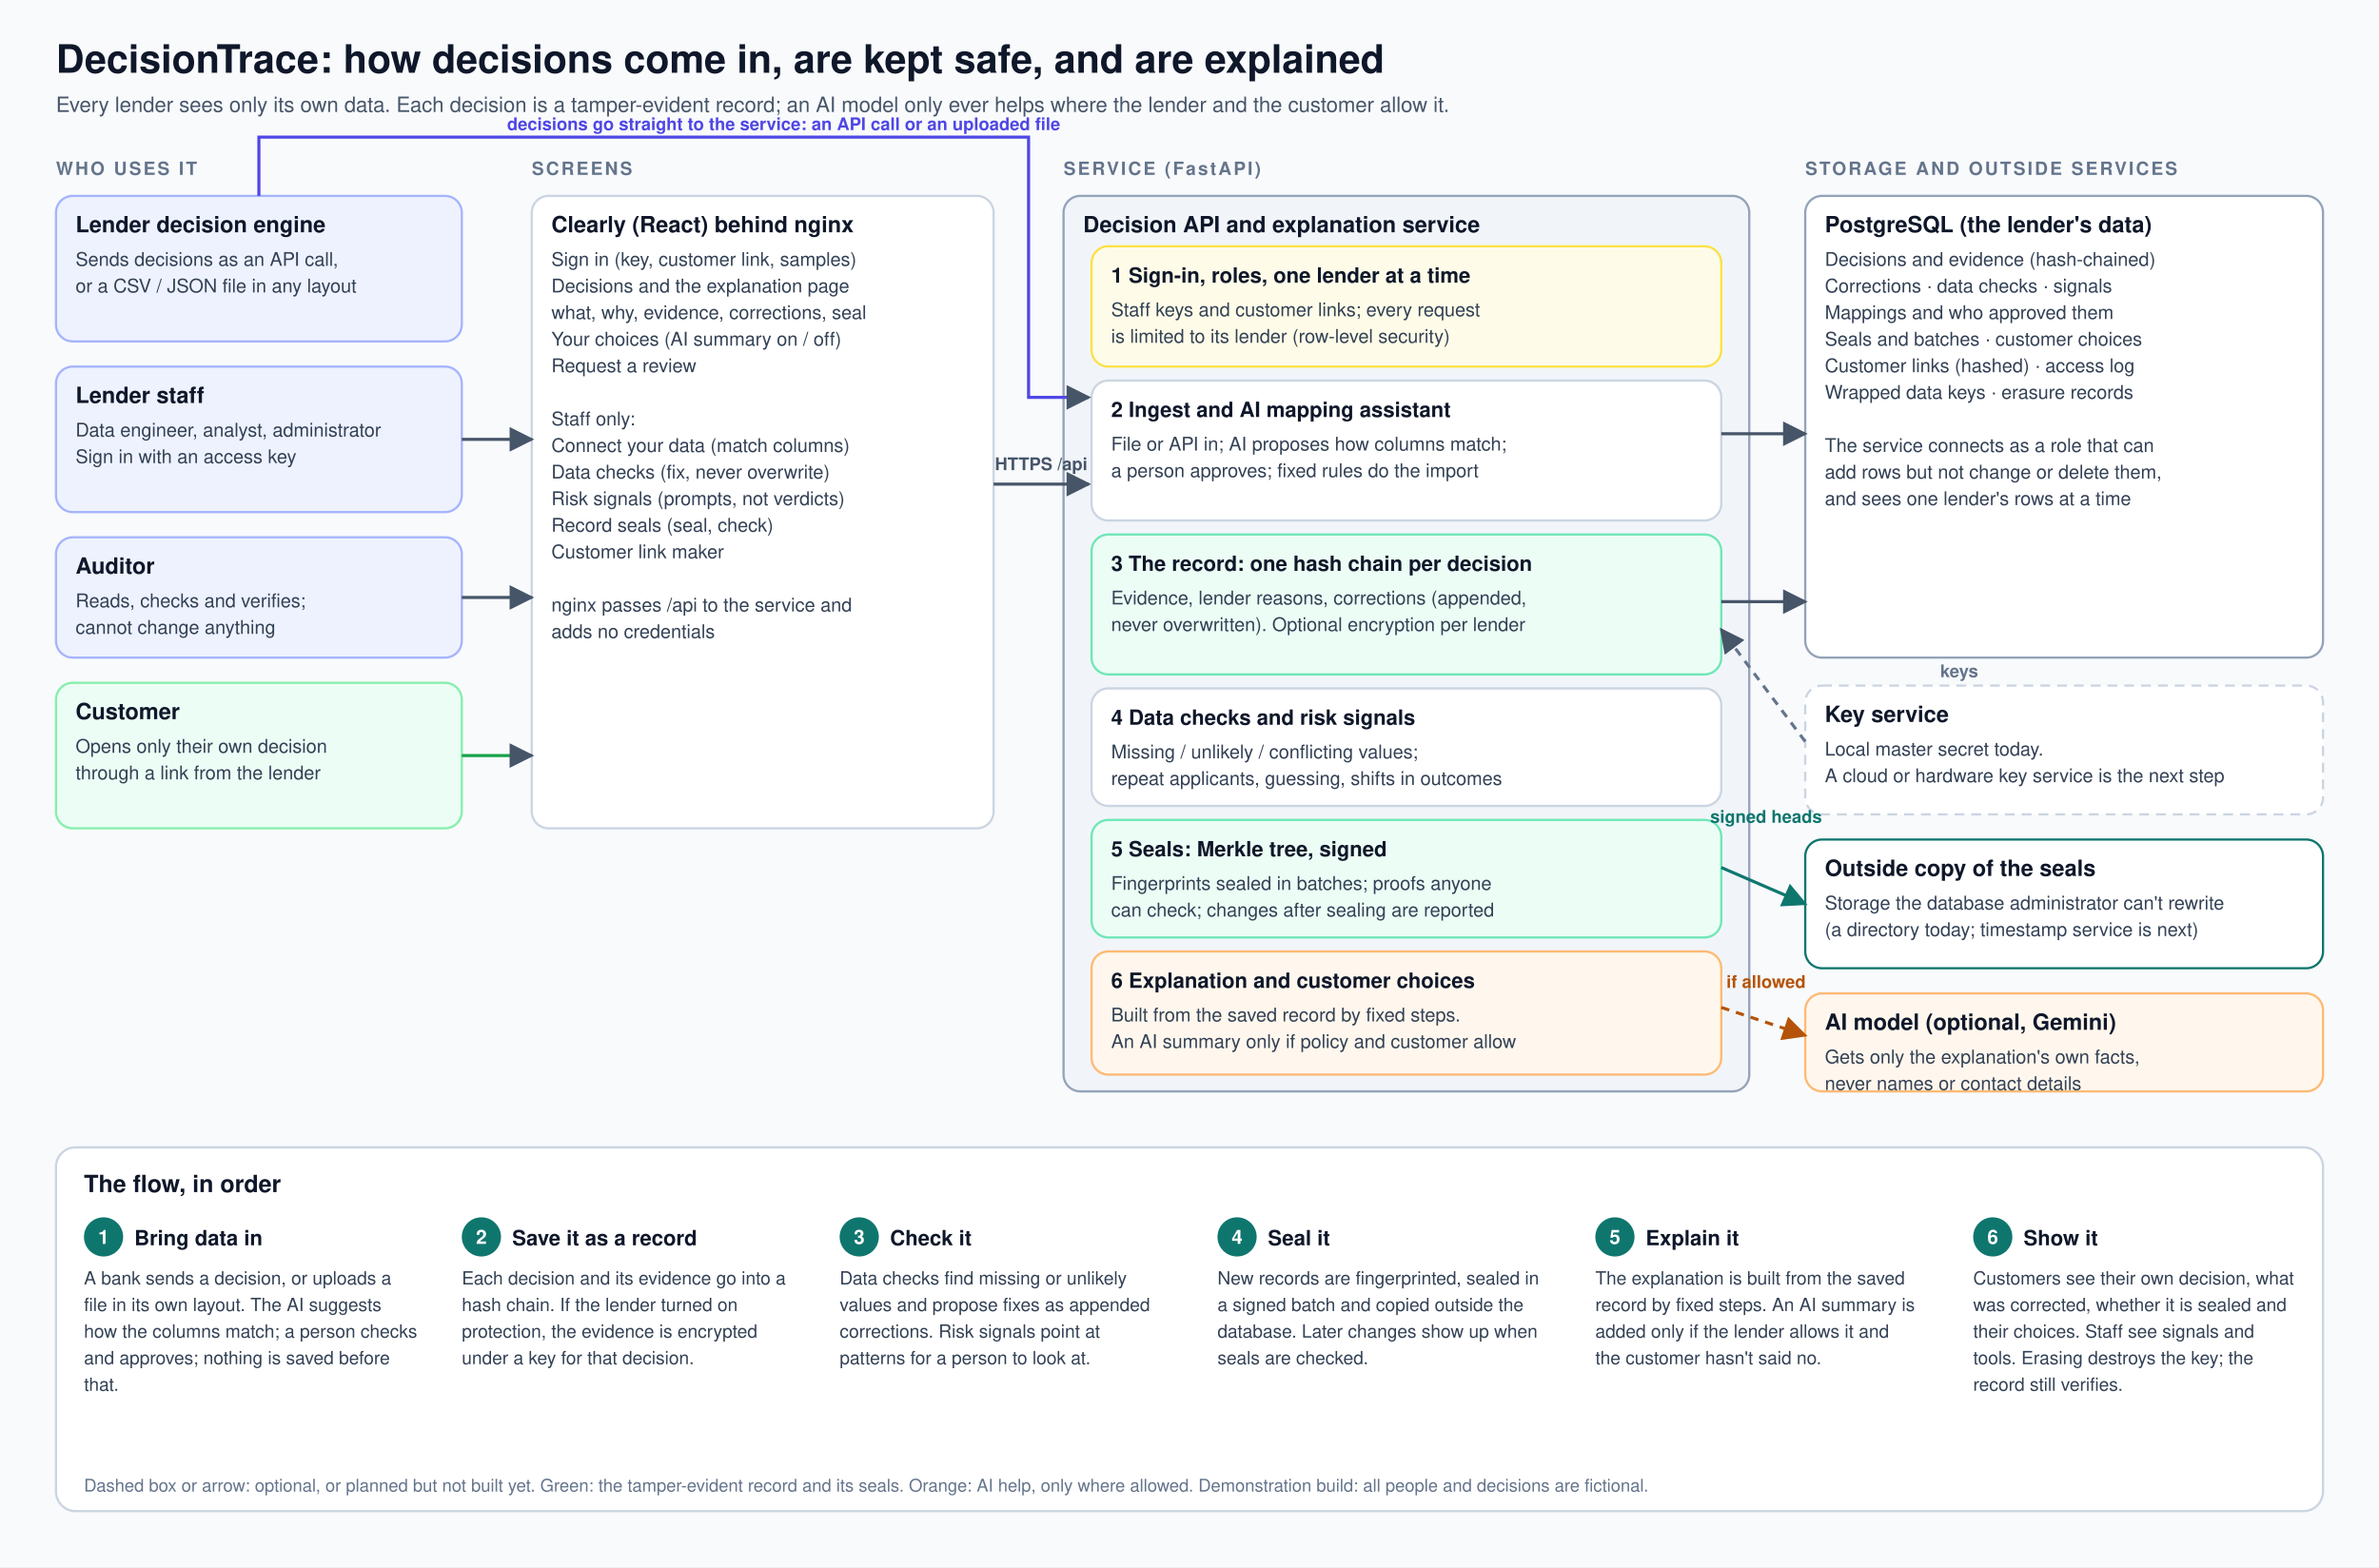
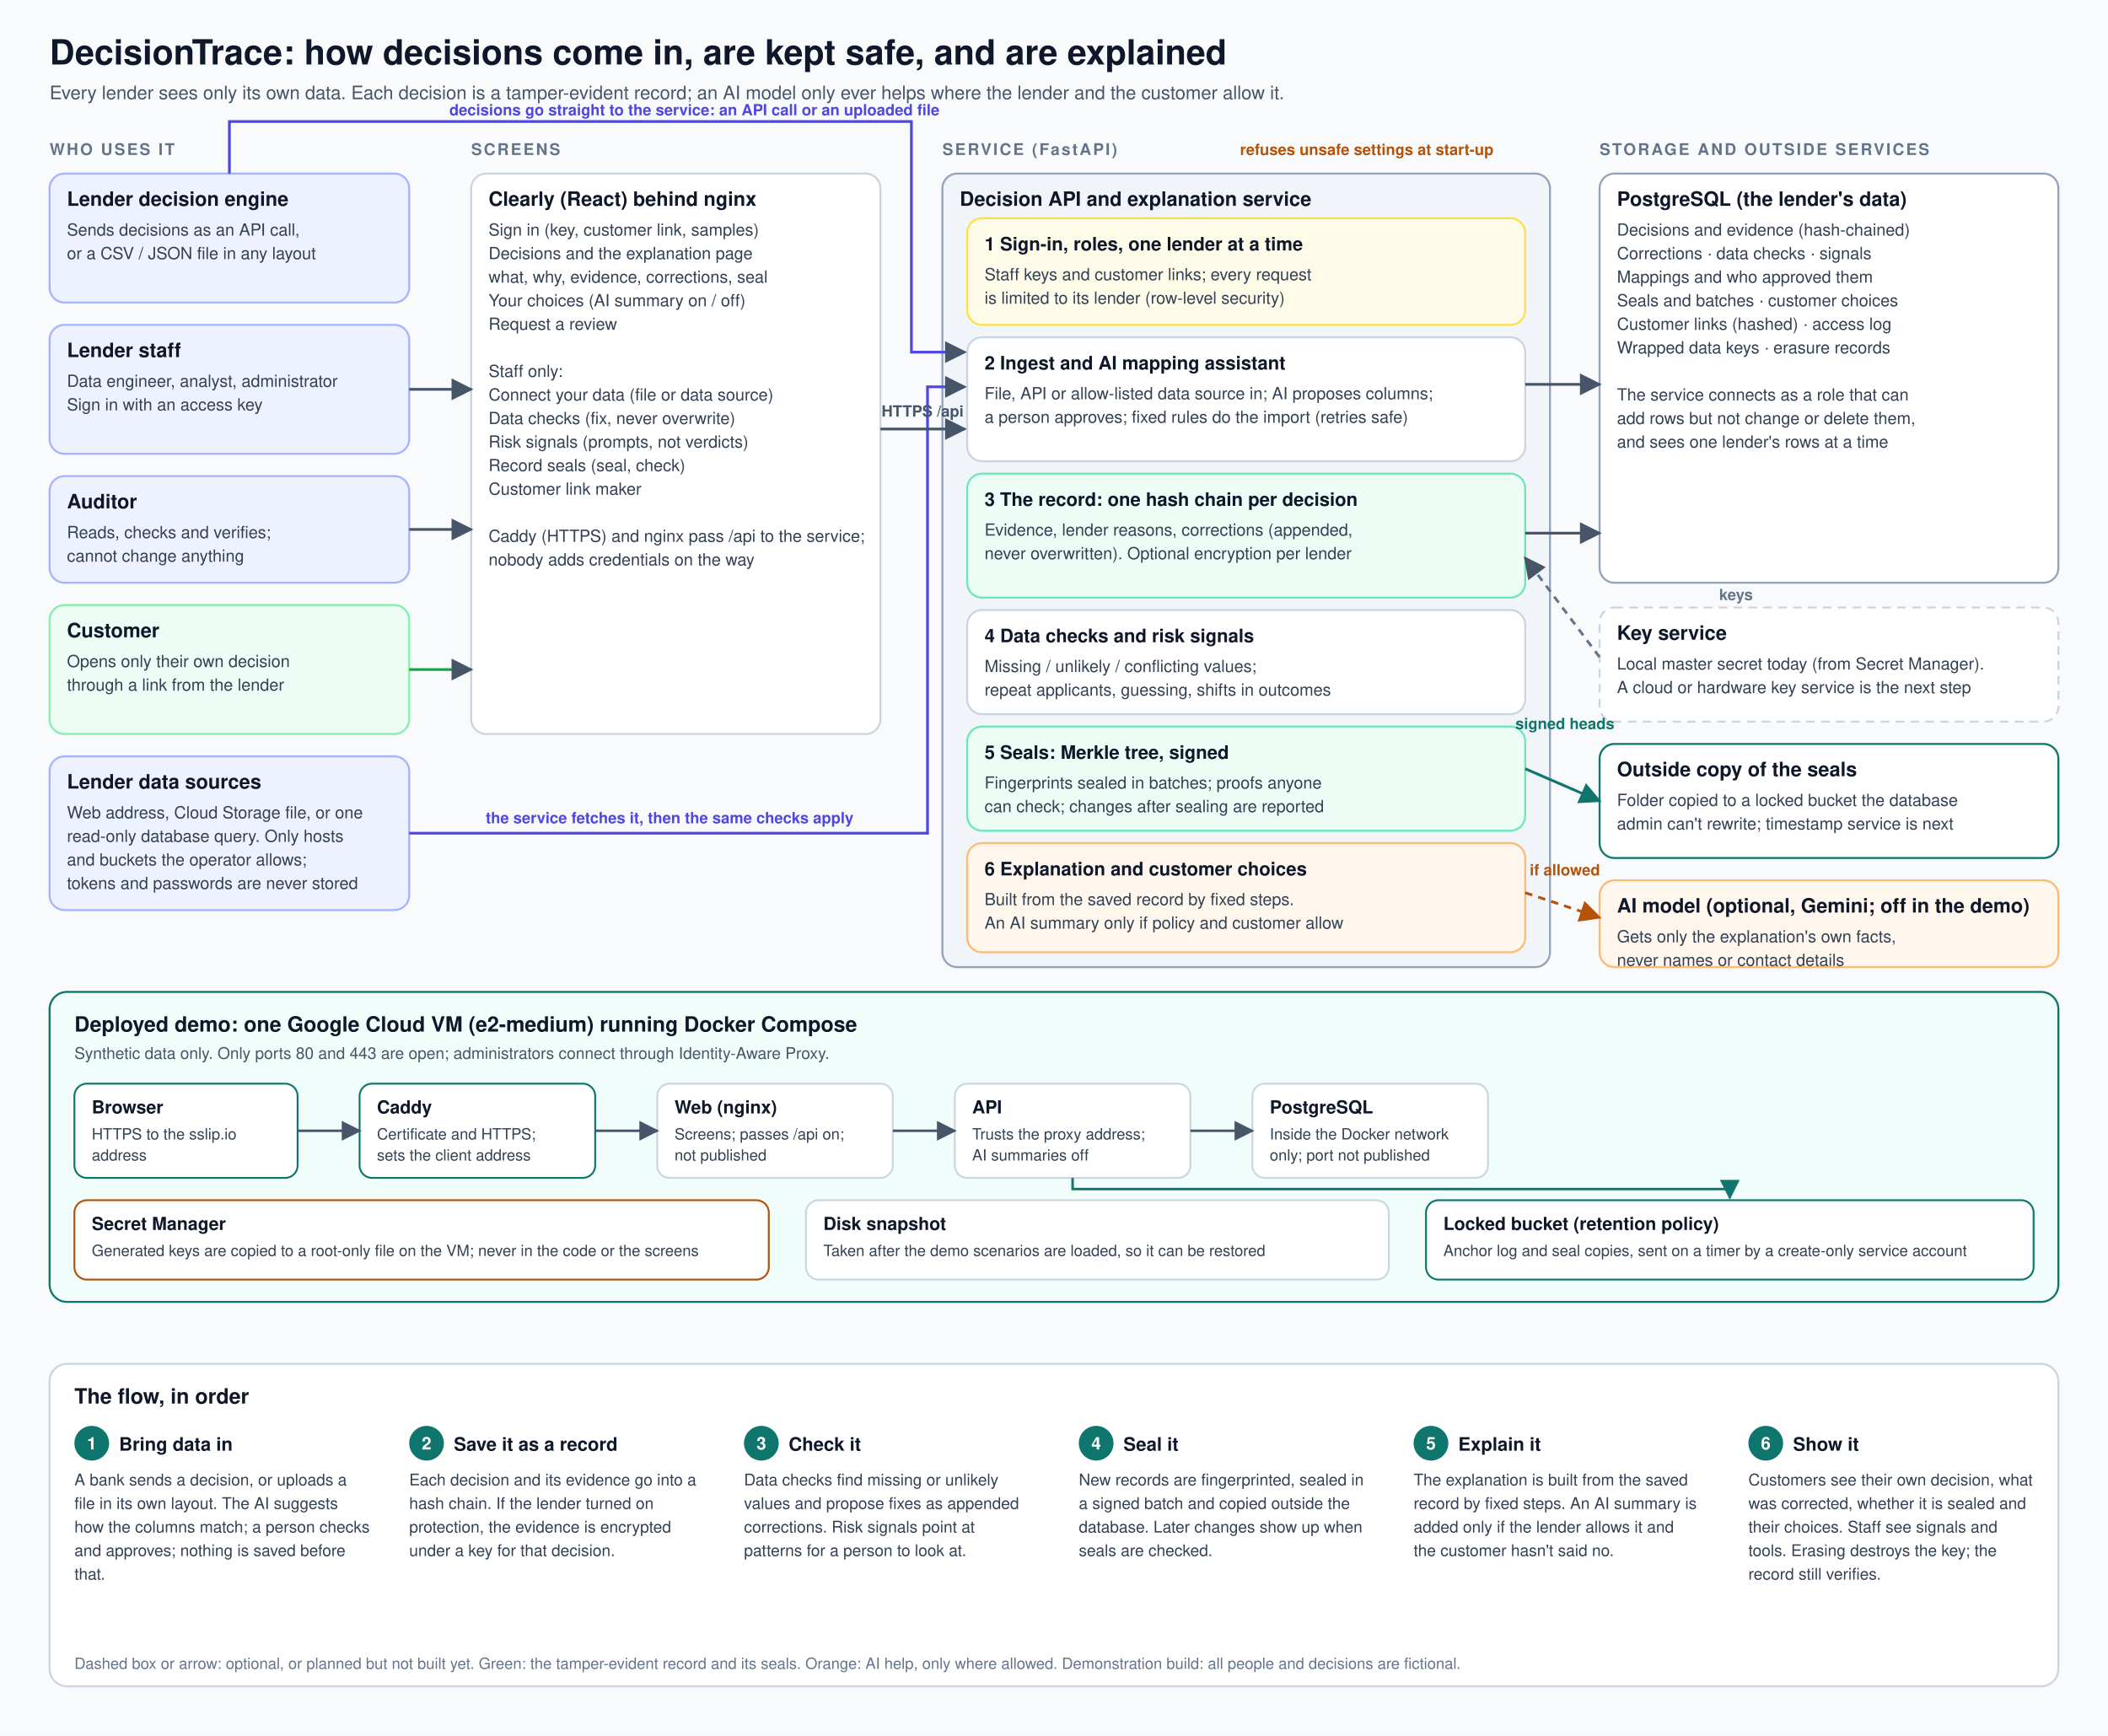
- <svg xmlns="http://www.w3.org/2000/svg" viewBox="0 0 1700 1120" width="1700" height="1120" font-family="-apple-system,Segoe UI,Helvetica,Arial,sans-serif">
+ <svg xmlns="http://www.w3.org/2000/svg" viewBox="0 0 1700 1400" width="1700" height="1400" font-family="-apple-system,Segoe UI,Helvetica,Arial,sans-serif">
  <defs>
    <marker id="ar" viewBox="0 0 10 10" refX="9" refY="5" markerWidth="8" markerHeight="8" orient="auto-start-reverse">
      <path d="M0 0L10 5L0 10z" fill="#475569" />
    </marker>
    <marker id="ag" viewBox="0 0 10 10" refX="9" refY="5" markerWidth="8" markerHeight="8" orient="auto-start-reverse">
      <path d="M0 0L10 5L0 10z" fill="#0f766e" />
    </marker>
    <marker id="ao" viewBox="0 0 10 10" refX="9" refY="5" markerWidth="8" markerHeight="8" orient="auto-start-reverse">
      <path d="M0 0L10 5L0 10z" fill="#b45309" />
    </marker>
  </defs>
  <rect width="100%" height="100%" fill="#f8fafc" />
  <text x="40" y="52" font-size="28" font-weight="800" fill="#0f172a">DecisionTrace: how decisions come in, are kept safe, and are explained</text>
  <text x="40" y="80" font-size="15" fill="#475569">Every lender sees only its own data. Each decision is a tamper-evident record; an AI model only ever helps where the lender and the customer allow it.</text>
  <text x="40" y="125" font-size="13" font-weight="800" fill="#64748b" letter-spacing="1.5">WHO USES IT</text>
  <text x="380" y="125" font-size="13" font-weight="800" fill="#64748b" letter-spacing="1.5">SCREENS</text>
  <text x="760" y="125" font-size="13" font-weight="800" fill="#64748b" letter-spacing="1.5">SERVICE (FastAPI)</text>
+   <text x="1000" y="125" font-size="12.5" fill="#b45309" font-weight="600">refuses unsafe settings at start-up</text>
  <text x="1290" y="125" font-size="13" font-weight="800" fill="#64748b" letter-spacing="1.5">STORAGE AND OUTSIDE SERVICES</text>
  <rect x="40" y="140" width="290" height="104" rx="12" fill="#eef2ff" stroke="#a5b4fc" stroke-width="1.6" />
  <text x="54" y="166" font-size="16" font-weight="700" fill="#0f172a">Lender decision engine</text>
  <text x="54" y="190" font-size="13.5" fill="#334155">Sends decisions as an API call,</text>
  <text x="54" y="209" font-size="13.5" fill="#334155">or a CSV / JSON file in any layout</text>
  <rect x="40" y="262" width="290" height="104" rx="12" fill="#eef2ff" stroke="#a5b4fc" stroke-width="1.6" />
  <text x="54" y="288" font-size="16" font-weight="700" fill="#0f172a">Lender staff</text>
  <text x="54" y="312" font-size="13.5" fill="#334155">Data engineer, analyst, administrator</text>
  <text x="54" y="331" font-size="13.5" fill="#334155">Sign in with an access key</text>
  <rect x="40" y="384" width="290" height="86" rx="12" fill="#eef2ff" stroke="#a5b4fc" stroke-width="1.6" />
  <text x="54" y="410" font-size="16" font-weight="700" fill="#0f172a">Auditor</text>
  <text x="54" y="434" font-size="13.5" fill="#334155">Reads, checks and verifies;</text>
  <text x="54" y="453" font-size="13.5" fill="#334155">cannot change anything</text>
  <rect x="40" y="488" width="290" height="104" rx="12" fill="#ecfdf5" stroke="#86efac" stroke-width="1.6" />
  <text x="54" y="514" font-size="16" font-weight="700" fill="#0f172a">Customer</text>
  <text x="54" y="538" font-size="13.5" fill="#334155">Opens only their own decision</text>
  <text x="54" y="557" font-size="13.5" fill="#334155">through a link from the lender</text>
+   <rect x="40" y="610" width="290" height="124" rx="12" fill="#eef2ff" stroke="#a5b4fc" stroke-width="1.6" stroke-dasharray="0" />
+   <text x="54" y="636" font-size="16" font-weight="700" fill="#0f172a">Lender data sources</text>
+   <text x="54" y="660" font-size="13.5" fill="#334155">Web address, Cloud Storage file, or one</text>
+   <text x="54" y="679" font-size="13.5" fill="#334155">read-only database query. Only hosts</text>
+   <text x="54" y="698" font-size="13.5" fill="#334155">and buckets the operator allows;</text>
+   <text x="54" y="717" font-size="13.5" fill="#334155">tokens and passwords are never stored</text>
  <rect x="380" y="140" width="330" height="452" rx="12" fill="#fff" stroke="#cbd5e1" stroke-width="1.6" />
  <text x="394" y="166" font-size="16" font-weight="700" fill="#0f172a">Clearly (React) behind nginx</text>
  <text x="394" y="190" font-size="13.5" fill="#334155">Sign in  (key, customer link, samples)</text>
  <text x="394" y="209" font-size="13.5" fill="#334155">Decisions and the explanation page</text>
  <text x="394" y="228" font-size="13.5" fill="#334155">   what, why, evidence, corrections, seal</text>
  <text x="394" y="247" font-size="13.5" fill="#334155">Your choices  (AI summary on / off)</text>
  <text x="394" y="266" font-size="13.5" fill="#334155">Request a review</text>
  <text x="394" y="285" font-size="13.5" fill="#334155" />
  <text x="394" y="304" font-size="13.5" fill="#334155">Staff only:</text>
-   <text x="394" y="323" font-size="13.5" fill="#334155">Connect your data  (match columns)</text>
+   <text x="394" y="323" font-size="13.5" fill="#334155">Connect your data  (file or data source)</text>
  <text x="394" y="342" font-size="13.5" fill="#334155">Data checks  (fix, never overwrite)</text>
  <text x="394" y="361" font-size="13.5" fill="#334155">Risk signals  (prompts, not verdicts)</text>
  <text x="394" y="380" font-size="13.5" fill="#334155">Record seals  (seal, check)</text>
  <text x="394" y="399" font-size="13.5" fill="#334155">Customer link maker</text>
  <text x="394" y="418" font-size="13.5" fill="#334155" />
-   <text x="394" y="437" font-size="13.5" fill="#334155">nginx passes /api to the service and</text>
-   <text x="394" y="456" font-size="13.5" fill="#334155">adds no credentials</text>
+   <text x="394" y="437" font-size="13.5" fill="#334155">Caddy (HTTPS) and nginx pass /api to the service;</text>
+   <text x="394" y="456" font-size="13.5" fill="#334155">nobody adds credentials on the way</text>
  <rect x="760" y="140" width="490" height="640" rx="12" fill="#f1f5f9" stroke="#94a3b8" stroke-width="1.6" />
  <text x="774" y="166" font-size="16" font-weight="700" fill="#0f172a">Decision API and explanation service</text>
  <rect x="780" y="176" width="450" height="86" rx="12" fill="#fefce8" stroke="#fde047" stroke-width="1.6" />
  <text x="794" y="202" font-size="15" font-weight="700" fill="#0f172a">1  Sign-in, roles, one lender at a time</text>
  <text x="794" y="226" font-size="13.5" fill="#334155">Staff keys and customer links; every request</text>
  <text x="794" y="245" font-size="13.5" fill="#334155">is limited to its lender (row-level security)</text>
  <rect x="780" y="272" width="450" height="100" rx="12" fill="#fff" stroke="#cbd5e1" stroke-width="1.6" />
  <text x="794" y="298" font-size="15" font-weight="700" fill="#0f172a">2  Ingest and AI mapping assistant</text>
-   <text x="794" y="322" font-size="13.5" fill="#334155">File or API in; AI proposes how columns match;</text>
-   <text x="794" y="341" font-size="13.5" fill="#334155">a person approves; fixed rules do the import</text>
+   <text x="794" y="322" font-size="13.5" fill="#334155">File, API or allow-listed data source in; AI proposes columns;</text>
+   <text x="794" y="341" font-size="13.5" fill="#334155">a person approves; fixed rules do the import (retries safe)</text>
  <rect x="780" y="382" width="450" height="100" rx="12" fill="#ecfdf5" stroke="#6ee7b7" stroke-width="1.6" />
  <text x="794" y="408" font-size="15" font-weight="700" fill="#0f172a">3  The record: one hash chain per decision</text>
  <text x="794" y="432" font-size="13.5" fill="#334155">Evidence, lender reasons, corrections (appended,</text>
  <text x="794" y="451" font-size="13.5" fill="#334155">never overwritten). Optional encryption per lender</text>
  <rect x="780" y="492" width="450" height="84" rx="12" fill="#fff" stroke="#cbd5e1" stroke-width="1.6" />
  <text x="794" y="518" font-size="15" font-weight="700" fill="#0f172a">4  Data checks and risk signals</text>
  <text x="794" y="542" font-size="13.5" fill="#334155">Missing / unlikely / conflicting values;</text>
  <text x="794" y="561" font-size="13.5" fill="#334155">repeat applicants, guessing, shifts in outcomes</text>
  <rect x="780" y="586" width="450" height="84" rx="12" fill="#ecfdf5" stroke="#6ee7b7" stroke-width="1.6" />
  <text x="794" y="612" font-size="15" font-weight="700" fill="#0f172a">5  Seals: Merkle tree, signed</text>
  <text x="794" y="636" font-size="13.5" fill="#334155">Fingerprints sealed in batches; proofs anyone</text>
  <text x="794" y="655" font-size="13.5" fill="#334155">can check; changes after sealing are reported</text>
  <rect x="780" y="680" width="450" height="88" rx="12" fill="#fff7ed" stroke="#fdba74" stroke-width="1.6" />
  <text x="794" y="706" font-size="15" font-weight="700" fill="#0f172a">6  Explanation and customer choices</text>
  <text x="794" y="730" font-size="13.5" fill="#334155">Built from the saved record by fixed steps.</text>
  <text x="794" y="749" font-size="13.5" fill="#334155">An AI summary only if policy and customer allow</text>
  <rect x="1290" y="140" width="370" height="330" rx="12" fill="#fff" stroke="#94a3b8" stroke-width="1.6" />
  <text x="1304" y="166" font-size="16" font-weight="700" fill="#0f172a">PostgreSQL (the lender's data)</text>
  <text x="1304" y="190" font-size="13.5" fill="#334155">Decisions and evidence (hash-chained)</text>
  <text x="1304" y="209" font-size="13.5" fill="#334155">Corrections  ·  data checks  ·  signals</text>
  <text x="1304" y="228" font-size="13.5" fill="#334155">Mappings and who approved them</text>
  <text x="1304" y="247" font-size="13.5" fill="#334155">Seals and batches  ·  customer choices</text>
  <text x="1304" y="266" font-size="13.5" fill="#334155">Customer links (hashed)  ·  access log</text>
  <text x="1304" y="285" font-size="13.5" fill="#334155">Wrapped data keys  ·  erasure records</text>
  <text x="1304" y="304" font-size="13.5" fill="#334155" />
  <text x="1304" y="323" font-size="13.5" fill="#334155">The service connects as a role that can</text>
  <text x="1304" y="342" font-size="13.5" fill="#334155">add rows but not change or delete them,</text>
  <text x="1304" y="361" font-size="13.5" fill="#334155">and sees one lender's rows at a time</text>
  <rect x="1290" y="490" width="370" height="92" rx="12" fill="#fff" stroke="#cbd5e1" stroke-width="1.6" stroke-dasharray="7 5" />
  <text x="1304" y="516" font-size="16" font-weight="700" fill="#0f172a">Key service</text>
-   <text x="1304" y="540" font-size="13.5" fill="#334155">Local master secret today.</text>
+   <text x="1304" y="540" font-size="13.5" fill="#334155">Local master secret today (from Secret Manager).</text>
  <text x="1304" y="559" font-size="13.5" fill="#334155">A cloud or hardware key service is the next step</text>
  <rect x="1290" y="600" width="370" height="92" rx="12" fill="#fff" stroke="#0f766e" stroke-width="1.6" />
  <text x="1304" y="626" font-size="16" font-weight="700" fill="#0f172a">Outside copy of the seals</text>
-   <text x="1304" y="650" font-size="13.5" fill="#334155">Storage the database administrator can't rewrite</text>
-   <text x="1304" y="669" font-size="13.5" fill="#334155">(a directory today; timestamp service is next)</text>
+   <text x="1304" y="650" font-size="13.5" fill="#334155">Folder copied to a locked bucket the database</text>
+   <text x="1304" y="669" font-size="13.5" fill="#334155">admin can't rewrite; timestamp service is next</text>
  <rect x="1290" y="710" width="370" height="70" rx="12" fill="#fff7ed" stroke="#fdba74" stroke-width="1.6" />
-   <text x="1304" y="736" font-size="16" font-weight="700" fill="#0f172a">AI model (optional, Gemini)</text>
+   <text x="1304" y="736" font-size="16" font-weight="700" fill="#0f172a">AI model (optional, Gemini; off in the demo)</text>
  <text x="1304" y="760" font-size="13.5" fill="#334155">Gets only the explanation's own facts,</text>
  <text x="1304" y="779" font-size="13.5" fill="#334155">never names or contact details</text>
+   <path d="M330 672 L748 672 L748 312 L778 312" fill="none" stroke="#4f46e5" stroke-width="2.2" marker-end="url(#ar)" stroke-dasharray="0" />
+   <text x="540" y="664" font-size="12.5" fill="#4f46e5" font-weight="600" text-anchor="middle">the service fetches it, then the same checks apply</text>
  <path d="M330 314 L380 314" fill="none" stroke="#475569" stroke-width="2.2" marker-end="url(#ar)" />
  <path d="M330 427 L380 427" fill="none" stroke="#475569" stroke-width="2.2" marker-end="url(#ar)" />
  <path d="M330 540 L380 540" fill="none" stroke="#16a34a" stroke-width="2.2" marker-end="url(#ar)" />
  <path d="M710 346 L778 346" fill="none" stroke="#475569" stroke-width="2.2" marker-end="url(#ar)" />
  <text x="744" y="336" font-size="12.5" fill="#475569" text-anchor="middle" font-weight="600">HTTPS /api</text>
  <path d="M1230 310 L1290 310" fill="none" stroke="#475569" stroke-width="2.2" marker-end="url(#ar)" />
  <path d="M1230 430 L1290 430" fill="none" stroke="#475569" stroke-width="2.2" marker-end="url(#ar)" />
  <path d="M1230 620 L1290 646" fill="none" stroke="#0f766e" stroke-width="2.2" marker-end="url(#ag)" />
  <text x="1262" y="588" font-size="12.5" fill="#0f766e" text-anchor="middle" font-weight="600">signed heads</text>
  <path d="M1230 720 L1290 740" fill="none" stroke="#b45309" stroke-width="2.2" marker-end="url(#ao)" stroke-dasharray="6 5" />
  <text x="1262" y="706" font-size="12.5" fill="#b45309" text-anchor="middle" font-weight="600">if allowed</text>
  <path d="M1290 530 L1230 450" fill="none" stroke="#64748b" stroke-width="2.2" marker-end="url(#ar)" stroke-dasharray="6 5" />
  <text x="1400" y="484" font-size="12.5" fill="#64748b" text-anchor="middle" font-weight="600">keys</text>
  <path d="M185 140 L185 98 L735 98 L735 284 L778 284" fill="none" stroke="#4f46e5" stroke-width="2.2" marker-end="url(#ar)" />
  <text x="560" y="93" font-size="12.5" fill="#4f46e5" font-weight="600" text-anchor="middle">decisions go straight to the service: an API call or an uploaded file</text>
-   <rect x="40" y="820" width="1620" height="260" rx="14" fill="#fff" stroke="#cbd5e1" stroke-width="1.6" />
-   <text x="60" y="852" font-size="17" font-weight="800" fill="#0f172a">The flow, in order</text>
-   <circle cx="74" cy="884" r="14" fill="#0f766e" />
-   <text x="74" y="889" font-size="14" fill="#fff" text-anchor="middle" font-weight="700">1</text>
-   <text x="96" y="890" font-size="15" font-weight="700" fill="#0f172a">Bring data in</text>
-   <text x="60" y="918" font-size="13" fill="#334155">A bank sends a decision, or uploads a</text>
-   <text x="60" y="937" font-size="13" fill="#334155">file in its own layout. The AI suggests</text>
-   <text x="60" y="956" font-size="13" fill="#334155">how the columns match; a person checks</text>
-   <text x="60" y="975" font-size="13" fill="#334155">and approves; nothing is saved before</text>
-   <text x="60" y="994" font-size="13" fill="#334155">that.</text>
-   <circle cx="344" cy="884" r="14" fill="#0f766e" />
-   <text x="344" y="889" font-size="14" fill="#fff" text-anchor="middle" font-weight="700">2</text>
-   <text x="366" y="890" font-size="15" font-weight="700" fill="#0f172a">Save it as a record</text>
-   <text x="330" y="918" font-size="13" fill="#334155">Each decision and its evidence go into a</text>
-   <text x="330" y="937" font-size="13" fill="#334155">hash chain. If the lender turned on</text>
-   <text x="330" y="956" font-size="13" fill="#334155">protection, the evidence is encrypted</text>
-   <text x="330" y="975" font-size="13" fill="#334155">under a key for that decision.</text>
-   <circle cx="614" cy="884" r="14" fill="#0f766e" />
-   <text x="614" y="889" font-size="14" fill="#fff" text-anchor="middle" font-weight="700">3</text>
-   <text x="636" y="890" font-size="15" font-weight="700" fill="#0f172a">Check it</text>
-   <text x="600" y="918" font-size="13" fill="#334155">Data checks find missing or unlikely</text>
-   <text x="600" y="937" font-size="13" fill="#334155">values and propose fixes as appended</text>
-   <text x="600" y="956" font-size="13" fill="#334155">corrections. Risk signals point at</text>
-   <text x="600" y="975" font-size="13" fill="#334155">patterns for a person to look at.</text>
-   <circle cx="884" cy="884" r="14" fill="#0f766e" />
-   <text x="884" y="889" font-size="14" fill="#fff" text-anchor="middle" font-weight="700">4</text>
-   <text x="906" y="890" font-size="15" font-weight="700" fill="#0f172a">Seal it</text>
-   <text x="870" y="918" font-size="13" fill="#334155">New records are fingerprinted, sealed in</text>
-   <text x="870" y="937" font-size="13" fill="#334155">a signed batch and copied outside the</text>
-   <text x="870" y="956" font-size="13" fill="#334155">database. Later changes show up when</text>
-   <text x="870" y="975" font-size="13" fill="#334155">seals are checked.</text>
-   <circle cx="1154" cy="884" r="14" fill="#0f766e" />
-   <text x="1154" y="889" font-size="14" fill="#fff" text-anchor="middle" font-weight="700">5</text>
-   <text x="1176" y="890" font-size="15" font-weight="700" fill="#0f172a">Explain it</text>
-   <text x="1140" y="918" font-size="13" fill="#334155">The explanation is built from the saved</text>
-   <text x="1140" y="937" font-size="13" fill="#334155">record by fixed steps. An AI summary is</text>
-   <text x="1140" y="956" font-size="13" fill="#334155">added only if the lender allows it and</text>
-   <text x="1140" y="975" font-size="13" fill="#334155">the customer hasn't said no.</text>
-   <circle cx="1424" cy="884" r="14" fill="#0f766e" />
-   <text x="1424" y="889" font-size="14" fill="#fff" text-anchor="middle" font-weight="700">6</text>
-   <text x="1446" y="890" font-size="15" font-weight="700" fill="#0f172a">Show it</text>
-   <text x="1410" y="918" font-size="13" fill="#334155">Customers see their own decision, what</text>
-   <text x="1410" y="937" font-size="13" fill="#334155">was corrected, whether it is sealed and</text>
-   <text x="1410" y="956" font-size="13" fill="#334155">their choices. Staff see signals and</text>
-   <text x="1410" y="975" font-size="13" fill="#334155">tools. Erasing destroys the key; the</text>
-   <text x="1410" y="994" font-size="13" fill="#334155">record still verifies.</text>
-   <text x="60" y="1066" font-size="12.5" fill="#64748b">Dashed box or arrow: optional, or planned but not built yet.  Green: the tamper-evident record and its seals.  Orange: AI help, only where allowed.  Demonstration build: all people and decisions are fictional.</text>
+   <rect x="40" y="800" width="1620" height="250" rx="14" fill="#f0fdfa" stroke="#0f766e" stroke-width="1.6" />
+   <text x="60" y="832" font-size="17" font-weight="800" fill="#0f172a">Deployed demo: one Google Cloud VM (e2-medium) running Docker Compose</text>
+   <text x="60" y="854" font-size="13" fill="#475569">Synthetic data only. Only ports 80 and 443 are open; administrators connect through Identity-Aware Proxy.</text>
+   <rect x="60" y="874" width="180" height="76" rx="10" fill="#fff" stroke="#0f766e" stroke-width="1.5" />
+   <text x="74" y="898" font-size="14.5" font-weight="700" fill="#0f172a">Browser</text>
+   <text x="74" y="919" font-size="12.5" fill="#334155">HTTPS to the sslip.io</text>
+   <text x="74" y="936" font-size="12.5" fill="#334155">address</text>
+   <rect x="290" y="874" width="190" height="76" rx="10" fill="#fff" stroke="#0f766e" stroke-width="1.5" />
+   <text x="304" y="898" font-size="14.5" font-weight="700" fill="#0f172a">Caddy</text>
+   <text x="304" y="919" font-size="12.5" fill="#334155">Certificate and HTTPS;</text>
+   <text x="304" y="936" font-size="12.5" fill="#334155">sets the client address</text>
+   <rect x="530" y="874" width="190" height="76" rx="10" fill="#fff" stroke="#cbd5e1" stroke-width="1.5" />
+   <text x="544" y="898" font-size="14.5" font-weight="700" fill="#0f172a">Web (nginx)</text>
+   <text x="544" y="919" font-size="12.5" fill="#334155">Screens; passes /api on;</text>
+   <text x="544" y="936" font-size="12.5" fill="#334155">not published</text>
+   <rect x="770" y="874" width="190" height="76" rx="10" fill="#fff" stroke="#cbd5e1" stroke-width="1.5" />
+   <text x="784" y="898" font-size="14.5" font-weight="700" fill="#0f172a">API</text>
+   <text x="784" y="919" font-size="12.5" fill="#334155">Trusts the proxy address;</text>
+   <text x="784" y="936" font-size="12.5" fill="#334155">AI summaries off</text>
+   <rect x="1010" y="874" width="190" height="76" rx="10" fill="#fff" stroke="#cbd5e1" stroke-width="1.5" />
+   <text x="1024" y="898" font-size="14.5" font-weight="700" fill="#0f172a">PostgreSQL</text>
+   <text x="1024" y="919" font-size="12.5" fill="#334155">Inside the Docker network</text>
+   <text x="1024" y="936" font-size="12.5" fill="#334155">only; port not published</text>
+   <path d="M240 912 L290 912" stroke="#475569" stroke-width="2" marker-end="url(#ar)" />
+   <path d="M480 912 L530 912" stroke="#475569" stroke-width="2" marker-end="url(#ar)" />
+   <path d="M720 912 L770 912" stroke="#475569" stroke-width="2" marker-end="url(#ar)" />
+   <path d="M960 912 L1010 912" stroke="#475569" stroke-width="2" marker-end="url(#ar)" />
+   <rect x="60" y="968" width="560" height="64" rx="10" fill="#fff" stroke="#b45309" stroke-width="1.5" />
+   <text x="74" y="992" font-size="14.5" font-weight="700" fill="#0f172a">Secret Manager</text>
+   <text x="74" y="1013" font-size="12.5" fill="#334155">Generated keys are copied to a root-only file on the VM; never in the code or the screens</text>
+   <rect x="650" y="968" width="470" height="64" rx="10" fill="#fff" stroke="#cbd5e1" stroke-width="1.5" />
+   <text x="664" y="992" font-size="14.5" font-weight="700" fill="#0f172a">Disk snapshot</text>
+   <text x="664" y="1013" font-size="12.5" fill="#334155">Taken after the demo scenarios are loaded, so it can be restored</text>
+   <rect x="1150" y="968" width="490" height="64" rx="10" fill="#fff" stroke="#0f766e" stroke-width="1.5" />
+   <text x="1164" y="992" font-size="14.5" font-weight="700" fill="#0f172a">Locked bucket (retention policy)</text>
+   <text x="1164" y="1013" font-size="12.5" fill="#334155">Anchor log and seal copies, sent on a timer by a create-only service account</text>
+   <path d="M865 950 L865 959 L1395 959 L1395 966" fill="none" stroke="#0f766e" stroke-width="2" marker-end="url(#ag)" />
+   <text x="1070" y="1000" font-size="12.5" fill="#0f766e" font-weight="600" text-anchor="middle" />
+   <g transform="translate(0,280)">
+     <rect x="40" y="820" width="1620" height="260" rx="14" fill="#fff" stroke="#cbd5e1" stroke-width="1.6" />
+     <text x="60" y="852" font-size="17" font-weight="800" fill="#0f172a">The flow, in order</text>
+     <circle cx="74" cy="884" r="14" fill="#0f766e" />
+     <text x="74" y="889" font-size="14" fill="#fff" text-anchor="middle" font-weight="700">1</text>
+     <text x="96" y="890" font-size="15" font-weight="700" fill="#0f172a">Bring data in</text>
+     <text x="60" y="918" font-size="13" fill="#334155">A bank sends a decision, or uploads a</text>
+     <text x="60" y="937" font-size="13" fill="#334155">file in its own layout. The AI suggests</text>
+     <text x="60" y="956" font-size="13" fill="#334155">how the columns match; a person checks</text>
+     <text x="60" y="975" font-size="13" fill="#334155">and approves; nothing is saved before</text>
+     <text x="60" y="994" font-size="13" fill="#334155">that.</text>
+     <circle cx="344" cy="884" r="14" fill="#0f766e" />
+     <text x="344" y="889" font-size="14" fill="#fff" text-anchor="middle" font-weight="700">2</text>
+     <text x="366" y="890" font-size="15" font-weight="700" fill="#0f172a">Save it as a record</text>
+     <text x="330" y="918" font-size="13" fill="#334155">Each decision and its evidence go into a</text>
+     <text x="330" y="937" font-size="13" fill="#334155">hash chain. If the lender turned on</text>
+     <text x="330" y="956" font-size="13" fill="#334155">protection, the evidence is encrypted</text>
+     <text x="330" y="975" font-size="13" fill="#334155">under a key for that decision.</text>
+     <circle cx="614" cy="884" r="14" fill="#0f766e" />
+     <text x="614" y="889" font-size="14" fill="#fff" text-anchor="middle" font-weight="700">3</text>
+     <text x="636" y="890" font-size="15" font-weight="700" fill="#0f172a">Check it</text>
+     <text x="600" y="918" font-size="13" fill="#334155">Data checks find missing or unlikely</text>
+     <text x="600" y="937" font-size="13" fill="#334155">values and propose fixes as appended</text>
+     <text x="600" y="956" font-size="13" fill="#334155">corrections. Risk signals point at</text>
+     <text x="600" y="975" font-size="13" fill="#334155">patterns for a person to look at.</text>
+     <circle cx="884" cy="884" r="14" fill="#0f766e" />
+     <text x="884" y="889" font-size="14" fill="#fff" text-anchor="middle" font-weight="700">4</text>
+     <text x="906" y="890" font-size="15" font-weight="700" fill="#0f172a">Seal it</text>
+     <text x="870" y="918" font-size="13" fill="#334155">New records are fingerprinted, sealed in</text>
+     <text x="870" y="937" font-size="13" fill="#334155">a signed batch and copied outside the</text>
+     <text x="870" y="956" font-size="13" fill="#334155">database. Later changes show up when</text>
+     <text x="870" y="975" font-size="13" fill="#334155">seals are checked.</text>
+     <circle cx="1154" cy="884" r="14" fill="#0f766e" />
+     <text x="1154" y="889" font-size="14" fill="#fff" text-anchor="middle" font-weight="700">5</text>
+     <text x="1176" y="890" font-size="15" font-weight="700" fill="#0f172a">Explain it</text>
+     <text x="1140" y="918" font-size="13" fill="#334155">The explanation is built from the saved</text>
+     <text x="1140" y="937" font-size="13" fill="#334155">record by fixed steps. An AI summary is</text>
+     <text x="1140" y="956" font-size="13" fill="#334155">added only if the lender allows it and</text>
+     <text x="1140" y="975" font-size="13" fill="#334155">the customer hasn't said no.</text>
+     <circle cx="1424" cy="884" r="14" fill="#0f766e" />
+     <text x="1424" y="889" font-size="14" fill="#fff" text-anchor="middle" font-weight="700">6</text>
+     <text x="1446" y="890" font-size="15" font-weight="700" fill="#0f172a">Show it</text>
+     <text x="1410" y="918" font-size="13" fill="#334155">Customers see their own decision, what</text>
+     <text x="1410" y="937" font-size="13" fill="#334155">was corrected, whether it is sealed and</text>
+     <text x="1410" y="956" font-size="13" fill="#334155">their choices. Staff see signals and</text>
+     <text x="1410" y="975" font-size="13" fill="#334155">tools. Erasing destroys the key; the</text>
+     <text x="1410" y="994" font-size="13" fill="#334155">record still verifies.</text>
+     <text x="60" y="1066" font-size="12.5" fill="#64748b">Dashed box or arrow: optional, or planned but not built yet.  Green: the tamper-evident record and its seals.  Orange: AI help, only where allowed.  Demonstration build: all people and decisions are fictional.</text>
+   </g>
</svg>
